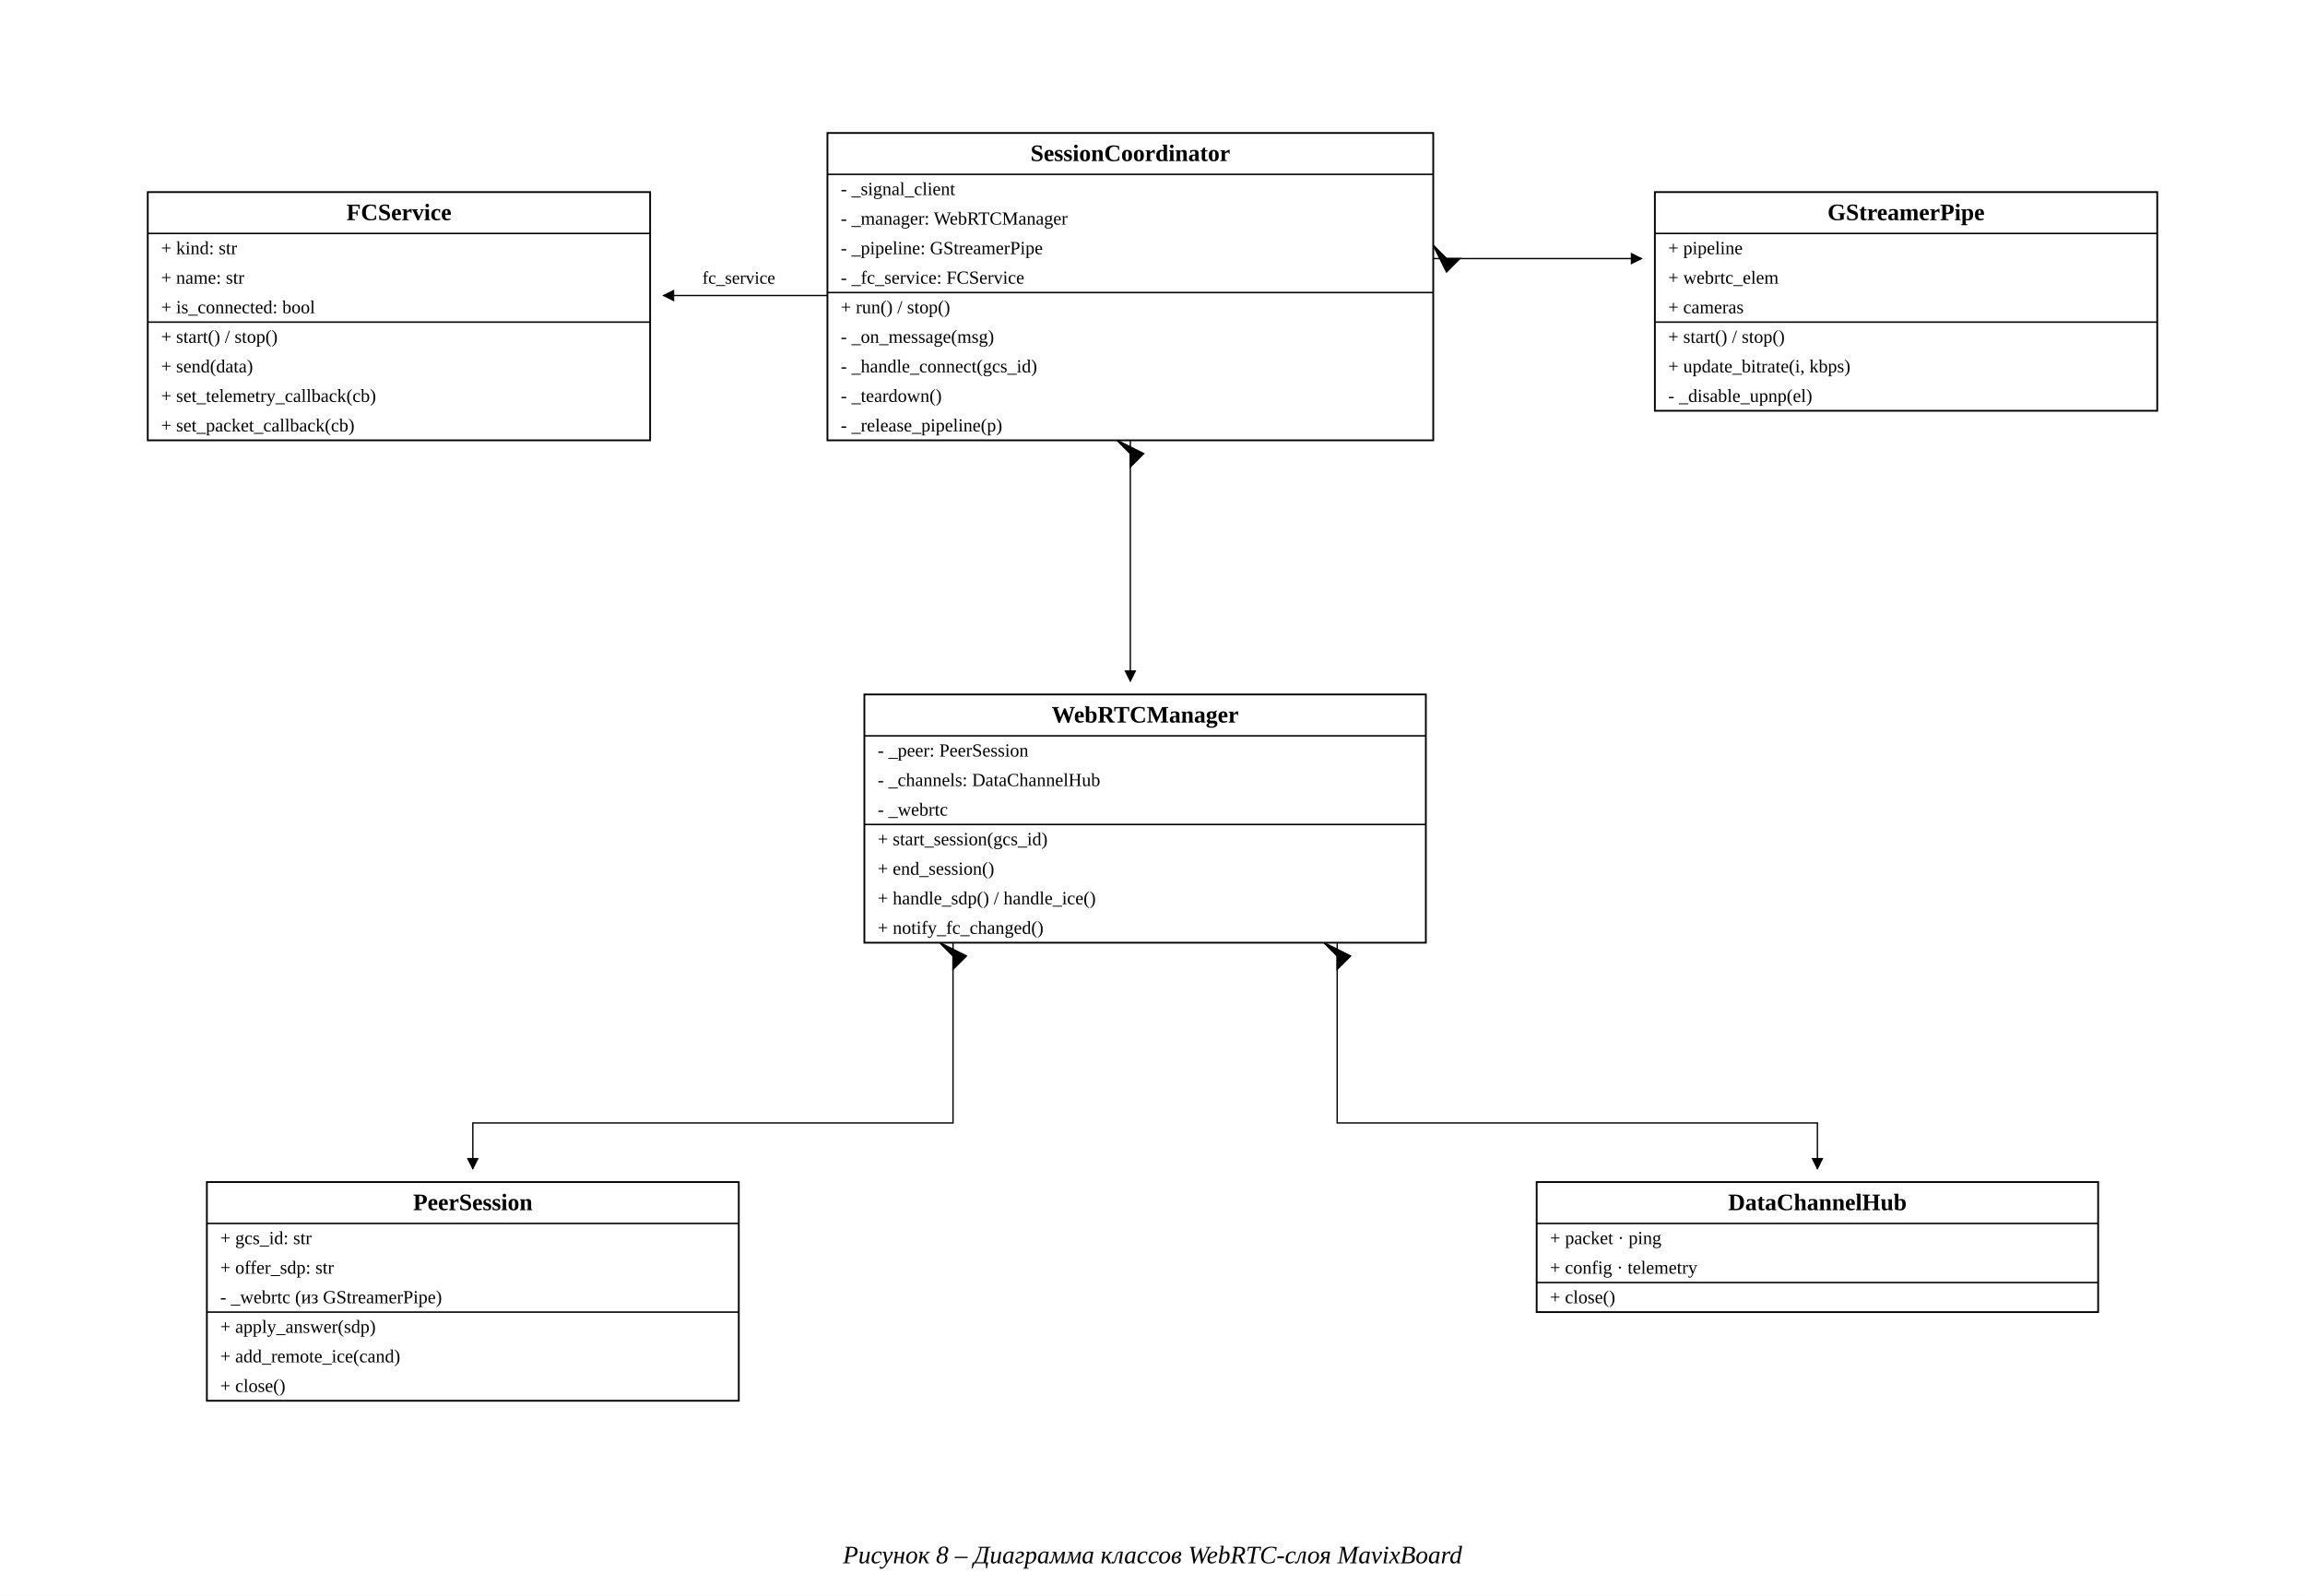
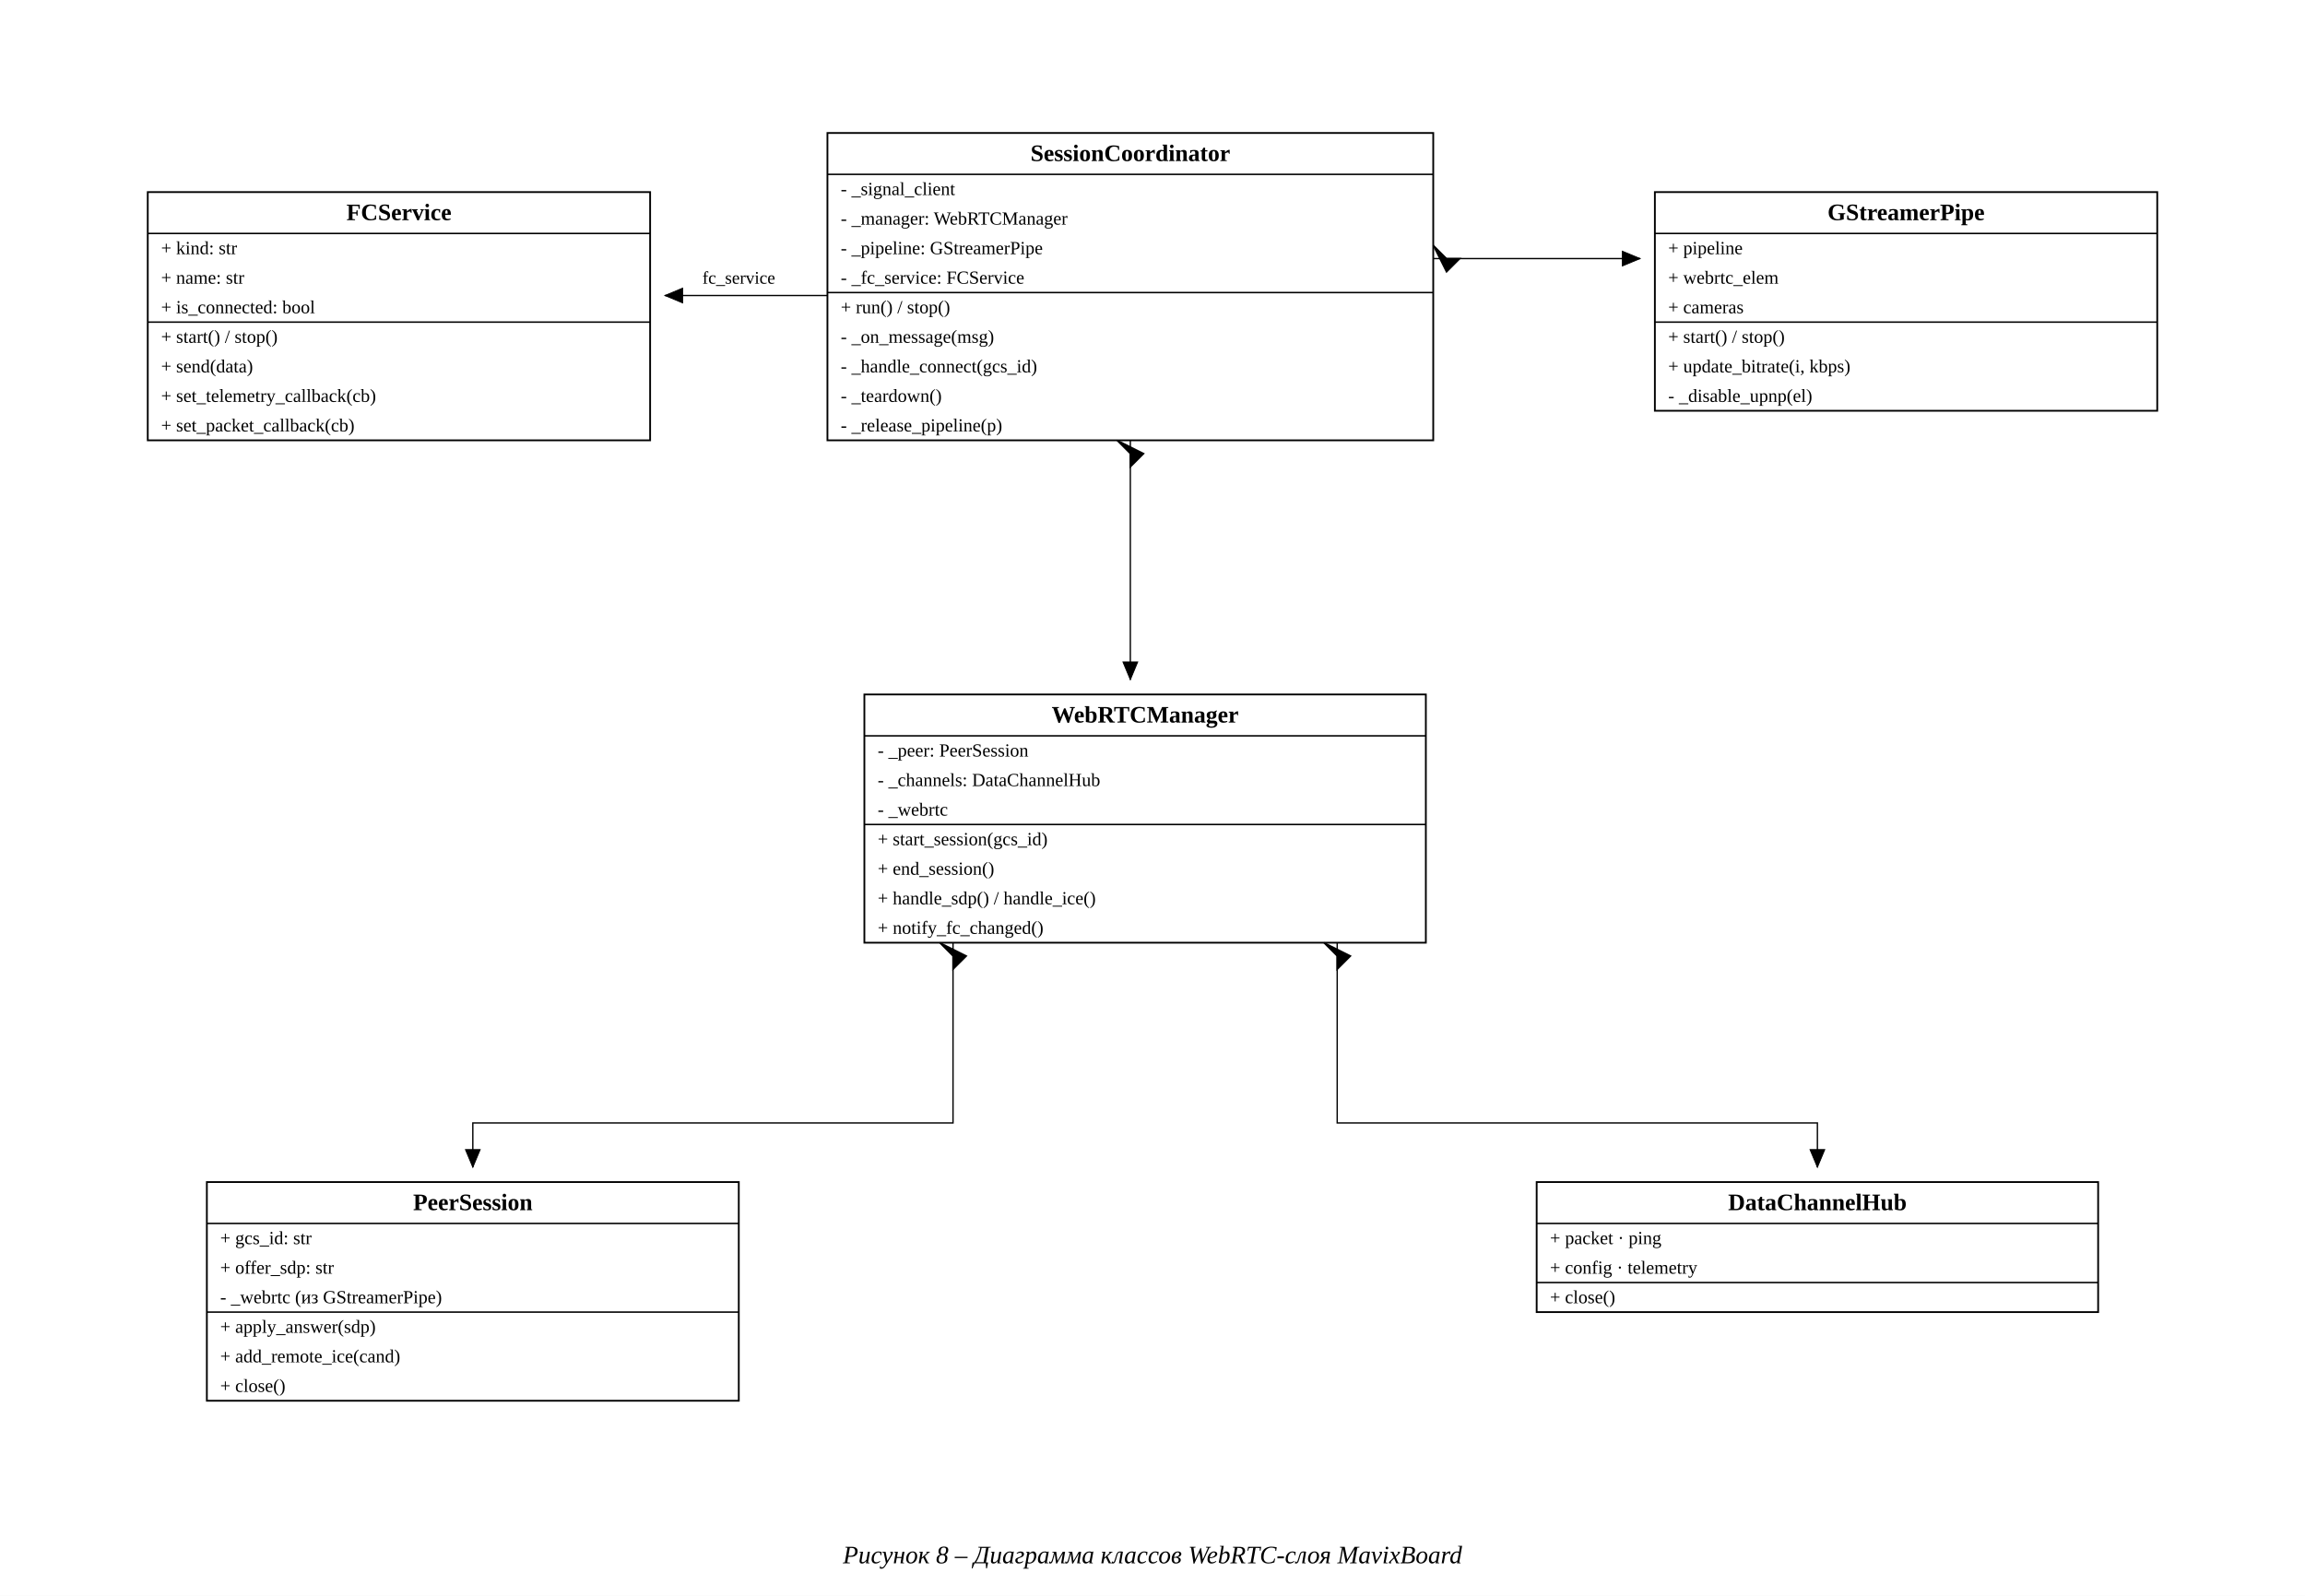
<svg xmlns="http://www.w3.org/2000/svg" width="1560" height="1080" viewBox="0 0 1560 1080" font-family="Liberation Serif, Times New Roman, serif">
  <rect width="1560" height="1080" fill="#fff" />
  <defs>
    <marker id="arr" viewBox="0 0 10 10" refX="9" refY="5" markerWidth="9" markerHeight="9" orient="auto-start-reverse">
      <path d="M 0 0 L 10 5 L 0 10 z" fill="#000" />
    </marker>
    <marker id="open" viewBox="0 0 10 10" refX="10" refY="5" markerWidth="11" markerHeight="11" orient="auto">
      <path d="M 0 0 L 10 5 L 0 10" fill="none" stroke="#000" />
    </marker>
  </defs>
  <rect x="100.0" y="130.0" width="340.0" height="168.0" stroke="#000" fill="none" stroke-width="1.2" />
  <text x="270.0" y="149.0" text-anchor="middle" font-size="16" font-weight="bold">FCService</text>
  <line x1="100.0" y1="158.0" x2="440.0" y2="158.0" stroke="#000" stroke-width="1.0" />
  <text x="109.0" y="172.0" text-anchor="start" font-size="12.5">+ kind: str</text>
  <text x="109.0" y="192.0" text-anchor="start" font-size="12.5">+ name: str</text>
  <text x="109.0" y="212.0" text-anchor="start" font-size="12.5">+ is_connected: bool</text>
  <line x1="100.0" y1="218.0" x2="440.0" y2="218.0" stroke="#000" stroke-width="1.0" />
  <text x="109.0" y="232.0" text-anchor="start" font-size="12.5">+ start() / stop()</text>
  <text x="109.0" y="252.0" text-anchor="start" font-size="12.5">+ send(data)</text>
  <text x="109.0" y="272.0" text-anchor="start" font-size="12.5">+ set_telemetry_callback(cb)</text>
  <text x="109.0" y="292.0" text-anchor="start" font-size="12.5">+ set_packet_callback(cb)</text>
  <rect x="560.0" y="90.0" width="410.0" height="208.0" stroke="#000" fill="none" stroke-width="1.2" />
  <text x="765.0" y="109.0" text-anchor="middle" font-size="16" font-weight="bold">SessionCoordinator</text>
  <line x1="560.0" y1="118.0" x2="970.0" y2="118.0" stroke="#000" stroke-width="1.0" />
  <text x="569.0" y="132.0" text-anchor="start" font-size="12.5">- _signal_client</text>
  <text x="569.0" y="152.0" text-anchor="start" font-size="12.5">- _manager: WebRTCManager</text>
  <text x="569.0" y="172.0" text-anchor="start" font-size="12.5">- _pipeline: GStreamerPipe</text>
  <text x="569.0" y="192.0" text-anchor="start" font-size="12.5">- _fc_service: FCService</text>
  <line x1="560.0" y1="198.0" x2="970.0" y2="198.0" stroke="#000" stroke-width="1.0" />
  <text x="569.0" y="212.0" text-anchor="start" font-size="12.5">+ run() / stop()</text>
  <text x="569.0" y="232.0" text-anchor="start" font-size="12.5">- _on_message(msg)</text>
  <text x="569.0" y="252.0" text-anchor="start" font-size="12.5">- _handle_connect(gcs_id)</text>
  <text x="569.0" y="272.0" text-anchor="start" font-size="12.5">- _teardown()</text>
  <text x="569.0" y="292.0" text-anchor="start" font-size="12.5">- _release_pipeline(p)</text>
  <rect x="1120.0" y="130.0" width="340.0" height="148.0" stroke="#000" fill="none" stroke-width="1.2" />
  <text x="1290.0" y="149.0" text-anchor="middle" font-size="16" font-weight="bold">GStreamerPipe</text>
  <line x1="1120.0" y1="158.0" x2="1460.0" y2="158.0" stroke="#000" stroke-width="1.0" />
  <text x="1129.0" y="172.0" text-anchor="start" font-size="12.5">+ pipeline</text>
  <text x="1129.0" y="192.0" text-anchor="start" font-size="12.5">+ webrtc_elem</text>
  <text x="1129.0" y="212.0" text-anchor="start" font-size="12.5">+ cameras</text>
  <line x1="1120.0" y1="218.0" x2="1460.0" y2="218.0" stroke="#000" stroke-width="1.0" />
  <text x="1129.0" y="232.0" text-anchor="start" font-size="12.5">+ start() / stop()</text>
  <text x="1129.0" y="252.0" text-anchor="start" font-size="12.5">+ update_bitrate(i, kbps)</text>
  <text x="1129.0" y="272.0" text-anchor="start" font-size="12.5">- _disable_upnp(el)</text>
  <rect x="585.0" y="470.0" width="380.0" height="168.0" stroke="#000" fill="none" stroke-width="1.2" />
  <text x="775.0" y="489.0" text-anchor="middle" font-size="16" font-weight="bold">WebRTCManager</text>
  <line x1="585.0" y1="498.0" x2="965.0" y2="498.0" stroke="#000" stroke-width="1.0" />
  <text x="594.0" y="512.0" text-anchor="start" font-size="12.5">- _peer: PeerSession</text>
  <text x="594.0" y="532.0" text-anchor="start" font-size="12.5">- _channels: DataChannelHub</text>
  <text x="594.0" y="552.0" text-anchor="start" font-size="12.5">- _webrtc</text>
  <line x1="585.0" y1="558.0" x2="965.0" y2="558.0" stroke="#000" stroke-width="1.0" />
  <text x="594.0" y="572.0" text-anchor="start" font-size="12.5">+ start_session(gcs_id)</text>
  <text x="594.0" y="592.0" text-anchor="start" font-size="12.5">+ end_session()</text>
  <text x="594.0" y="612.0" text-anchor="start" font-size="12.5">+ handle_sdp() / handle_ice()</text>
  <text x="594.0" y="632.0" text-anchor="start" font-size="12.5">+ notify_fc_changed()</text>
  <rect x="140.0" y="800.0" width="360.0" height="148.0" stroke="#000" fill="none" stroke-width="1.2" />
  <text x="320.0" y="819.0" text-anchor="middle" font-size="16" font-weight="bold">PeerSession</text>
  <line x1="140.0" y1="828.0" x2="500.0" y2="828.0" stroke="#000" stroke-width="1.0" />
  <text x="149.0" y="842.0" text-anchor="start" font-size="12.5">+ gcs_id: str</text>
  <text x="149.0" y="862.0" text-anchor="start" font-size="12.5">+ offer_sdp: str</text>
  <text x="149.0" y="882.0" text-anchor="start" font-size="12.5">- _webrtc (из GStreamerPipe)</text>
  <line x1="140.0" y1="888.0" x2="500.0" y2="888.0" stroke="#000" stroke-width="1.0" />
  <text x="149.0" y="902.0" text-anchor="start" font-size="12.5">+ apply_answer(sdp)</text>
  <text x="149.0" y="922.0" text-anchor="start" font-size="12.5">+ add_remote_ice(cand)</text>
  <text x="149.0" y="942.0" text-anchor="start" font-size="12.5">+ close()</text>
  <rect x="1040.0" y="800.0" width="380.0" height="88.0" stroke="#000" fill="none" stroke-width="1.2" />
  <text x="1230.0" y="819.0" text-anchor="middle" font-size="16" font-weight="bold">DataChannelHub</text>
  <line x1="1040.0" y1="828.0" x2="1420.0" y2="828.0" stroke="#000" stroke-width="1.0" />
  <text x="1049.0" y="842.0" text-anchor="start" font-size="12.5">+ packet · ping</text>
  <text x="1049.0" y="862.0" text-anchor="start" font-size="12.5">+ config · telemetry</text>
  <line x1="1040.0" y1="868.0" x2="1420.0" y2="868.0" stroke="#000" stroke-width="1.0" />
  <text x="1049.0" y="882.0" text-anchor="start" font-size="12.5">+ close()</text>
-   <polyline points="765.0,298.0 765.0,461.0" stroke="#000" fill="none" stroke-width="0.9" marker-end="url(#arr)" />
+   <polyline points="765.0,298.0 765.0,460.0" stroke="#000" fill="none" stroke-width="0.9" />
+   <polygon points="765.0,460.0 760.0,448.0 770.0,448.0" fill="#000" stroke="#000" stroke-width="0.6" />
  <polygon points="756,298 765,307 765,316 774,307" fill="#000" stroke="#000" />
-   <polyline points="970.0,175.0 1111.0,175.0" stroke="#000" fill="none" stroke-width="0.9" marker-end="url(#arr)" />
+   <polyline points="970.0,175.0 1110.0,175.0" stroke="#000" fill="none" stroke-width="0.9" />
+   <polygon points="1110.0,175.0 1098.0,180.0 1098.0,170.0" fill="#000" stroke="#000" stroke-width="0.6" />
  <polygon points="970,166 979,175 988,175 979,184" fill="#000" stroke="#000" />
-   <polyline points="560.0,200.0 449.0,200.0" stroke="#000" fill="none" stroke-width="0.9" marker-end="url(#arr)" />
+   <polyline points="560.0,200.0 450.0,200.0" stroke="#000" fill="none" stroke-width="0.9" />
+   <polygon points="450.0,200.0 462.0,195.0 462.0,205.0" fill="#000" stroke="#000" stroke-width="0.6" />
  <text x="500.0" y="192.0" text-anchor="middle" font-size="12">fc_service</text>
-   <polyline points="645.0,638.0 645.0,760.0 320.0,760.0 320.0,791.0" stroke="#000" fill="none" stroke-width="0.9" marker-end="url(#arr)" />
+   <polyline points="645.0,638.0 645.0,760.0 320.0,760.0 320.0,790.0" stroke="#000" fill="none" stroke-width="0.9" />
+   <polygon points="320.0,790.0 315.0,778.0 325.0,778.0" fill="#000" stroke="#000" stroke-width="0.6" />
  <polygon points="636,638 645,647 645,656 654,647" fill="#000" stroke="#000" />
-   <polyline points="905.0,638.0 905.0,760.0 1230.0,760.0 1230.0,791.0" stroke="#000" fill="none" stroke-width="0.9" marker-end="url(#arr)" />
+   <polyline points="905.0,638.0 905.0,760.0 1230.0,760.0 1230.0,790.0" stroke="#000" fill="none" stroke-width="0.9" />
+   <polygon points="1230.0,790.0 1225.0,778.0 1235.0,778.0" fill="#000" stroke="#000" stroke-width="0.6" />
  <polygon points="896,638 905,647 905,656 914,647" fill="#000" stroke="#000" />
  <text x="780.0" y="1058" text-anchor="middle" font-style="italic" font-size="17">Рисунок 8 – Диаграмма классов WebRTC-слоя MavixBoard</text>
</svg>
